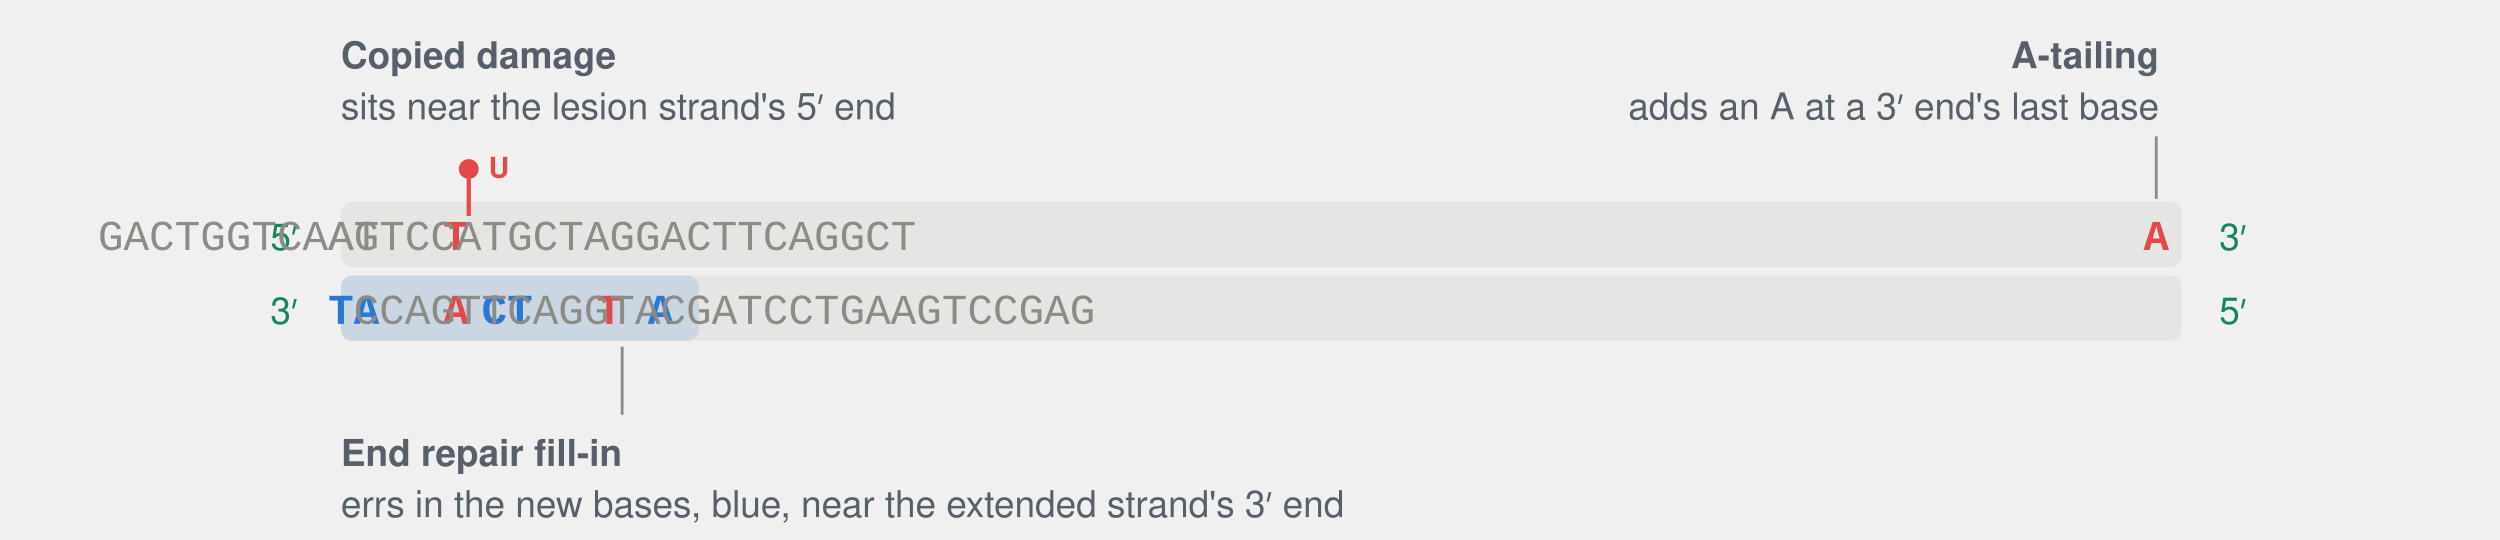
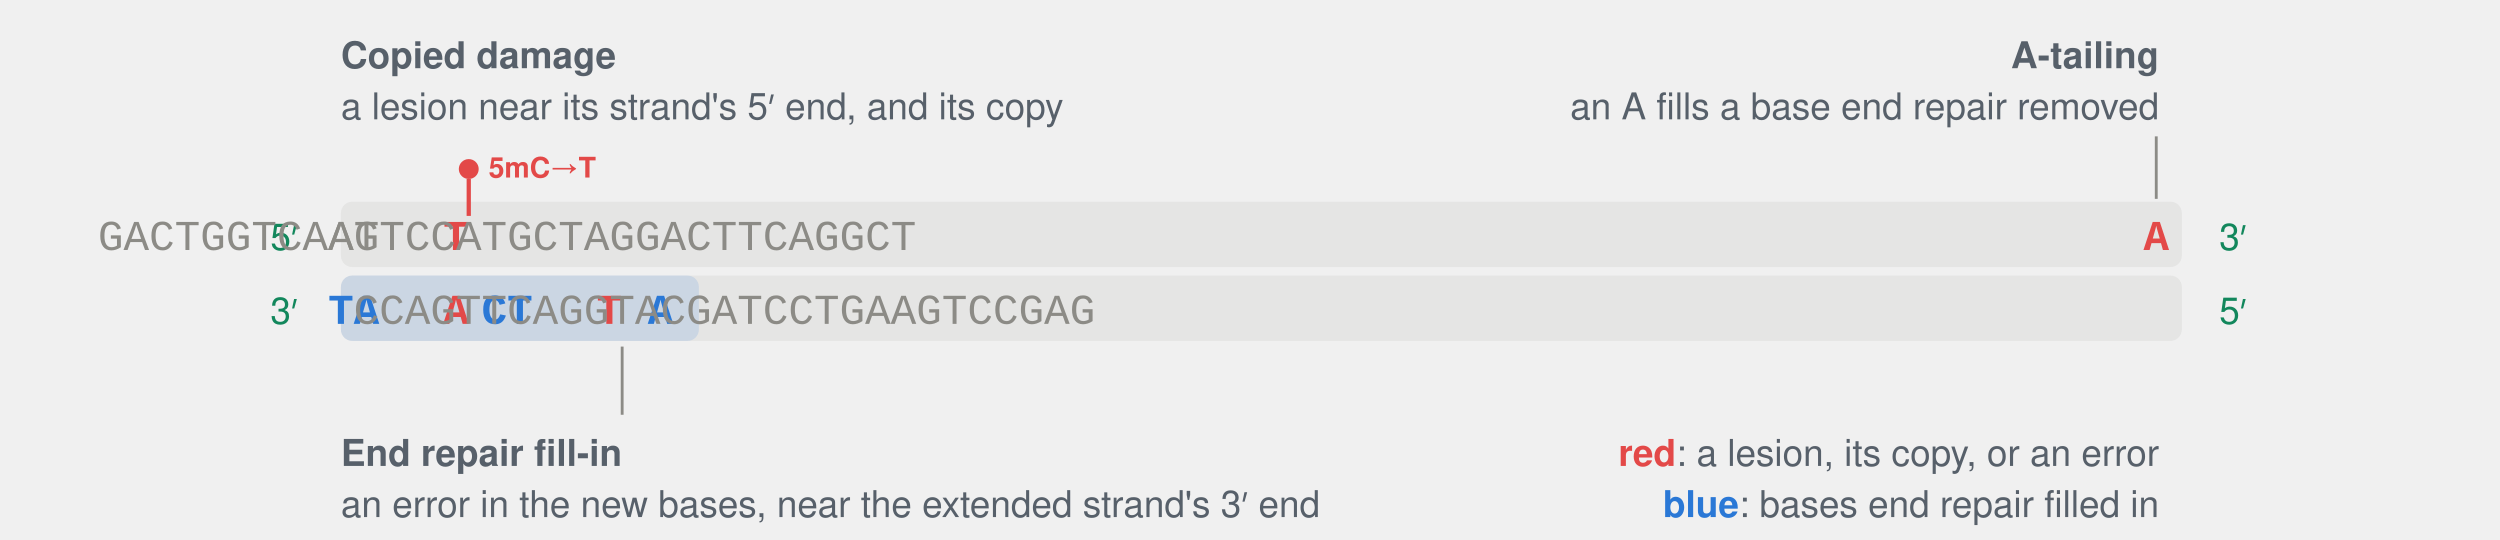
<svg xmlns="http://www.w3.org/2000/svg" width="880" height="190" viewBox="0 0 880 190" role="img" aria-labelledby="title">
  <style>
    text { font-family: Helvetica, Arial, sans-serif; }
    .ink { fill: #57606a; font-size: 13px; }
    .head { fill: #57606a; font-size: 13px; font-weight: 700; }
    .end { fill: #12875c; font-size: 13px; }
    .base { fill: #8c8b86; font-family: ui-monospace, SFMono-Regular, Menlo, Consolas, "Liberation Mono", monospace; font-size: 15px; }
    .alt { fill: #e34948; font-weight: 700; }
    .new { fill: #2a78d6; font-weight: 700; }
    .rule { stroke: #8c8b86; stroke-width: 1; fill: none; }
    .fill { fill: #2a78d6; fill-opacity: 0.14; }
    .read { fill: #8c8b86; fill-opacity: 0.11; }
    .lesion { fill: #e34948; }
    .lesion-stem { stroke: #e34948; stroke-width: 1.5; }
    .lesion-label { fill: #e34948; font-size: 10px; font-weight: 700; }
    @media (prefers-color-scheme: dark) {
      .head, .ink { fill: #9198a1; }
      .end { fill: #1baf7a; }
      .read { fill: #ffffff; fill-opacity: 0.12; }
    }
  </style>
  <text class="head" x="120" y="24">Copied damage</text>
-   <text class="ink" x="120" y="42">sits near the lesion strand's 5′ end</text>
+   <text class="ink" x="120" y="42">a lesion near its strand's 5′ end, and its copy</text>
  <text class="head" x="760" y="24" text-anchor="end">A-tailing</text>
-   <text class="ink" x="760" y="42" text-anchor="end">adds an A at a 3′ end's last base</text>
+   <text class="ink" x="760" y="42" text-anchor="end">an A fills a base end repair removed</text>
  <path class="rule" d="M759 48 V70" />
  <rect class="read" x="120" y="71" width="648" height="23" rx="4" />
  <rect class="read" x="120" y="97" width="648" height="23" rx="4" />
  <path class="lesion-stem" d="M165 76 V63" />
  <circle class="lesion" cx="165" cy="59.5" r="3.5" />
-   <text class="lesion-label" x="172" y="62.5">U</text>
+   <text class="lesion-label" x="172" y="62.5">5mC→T</text>
  <text class="end" x="100" y="88" text-anchor="middle">5′</text>
  <text class="base" y="88" text-anchor="middle">
    <tspan x="129 147">AT</tspan>
    <tspan class="alt" x="165">T</tspan>
    <tspan x="183 201 219 237 255 273 291 309 327 345 363 381 399 417 435 453 471 489 507 525 543 561 579 597 615 633 651 669 687 705 723 741">GACTGGTCAAGTCCATGCTAGGACTTCAGGCT</tspan>
    <tspan class="alt" x="759">A</tspan>
  </text>
  <text class="end" x="786" y="88" text-anchor="middle">3′</text>
  <rect class="fill" x="120" y="97" width="126" height="23" rx="4" />
  <text class="end" x="100" y="114" text-anchor="middle">3′</text>
  <text class="base" y="114" text-anchor="middle">
    <tspan class="new" x="129 147">TA</tspan>
    <tspan class="alt" x="165">A</tspan>
    <tspan class="new" x="183 201">CT</tspan>
    <tspan class="alt" x="219">T</tspan>
    <tspan class="new" x="237">A</tspan>
    <tspan x="255 273 291 309 327 345 363 381 399 417 435 453 471 489 507 525 543 561 579 597 615 633 651 669 687 705 723 741 759">CCAGTTCAGGTACGATCCTGAAGTCCGAG</tspan>
  </text>
  <text class="end" x="786" y="114" text-anchor="middle">5′</text>
  <path class="rule" d="M219 122 V146" />
  <text class="head" x="120" y="164">End repair fill-in</text>
-   <text class="ink" x="120" y="182">errs in the new bases, blue, near the extended strand's 3′ end</text>
+   <text class="ink" x="120" y="182">an error in the new bases, near the extended strand's 3′ end</text>
+   <text class="ink" x="760" y="164" text-anchor="end">
+     <tspan class="alt">red</tspan>: a lesion, its copy, or an error</text>
+   <text class="ink" x="760" y="182" text-anchor="end">
+     <tspan class="new">blue</tspan>: bases end repair filled in</text>
</svg>
